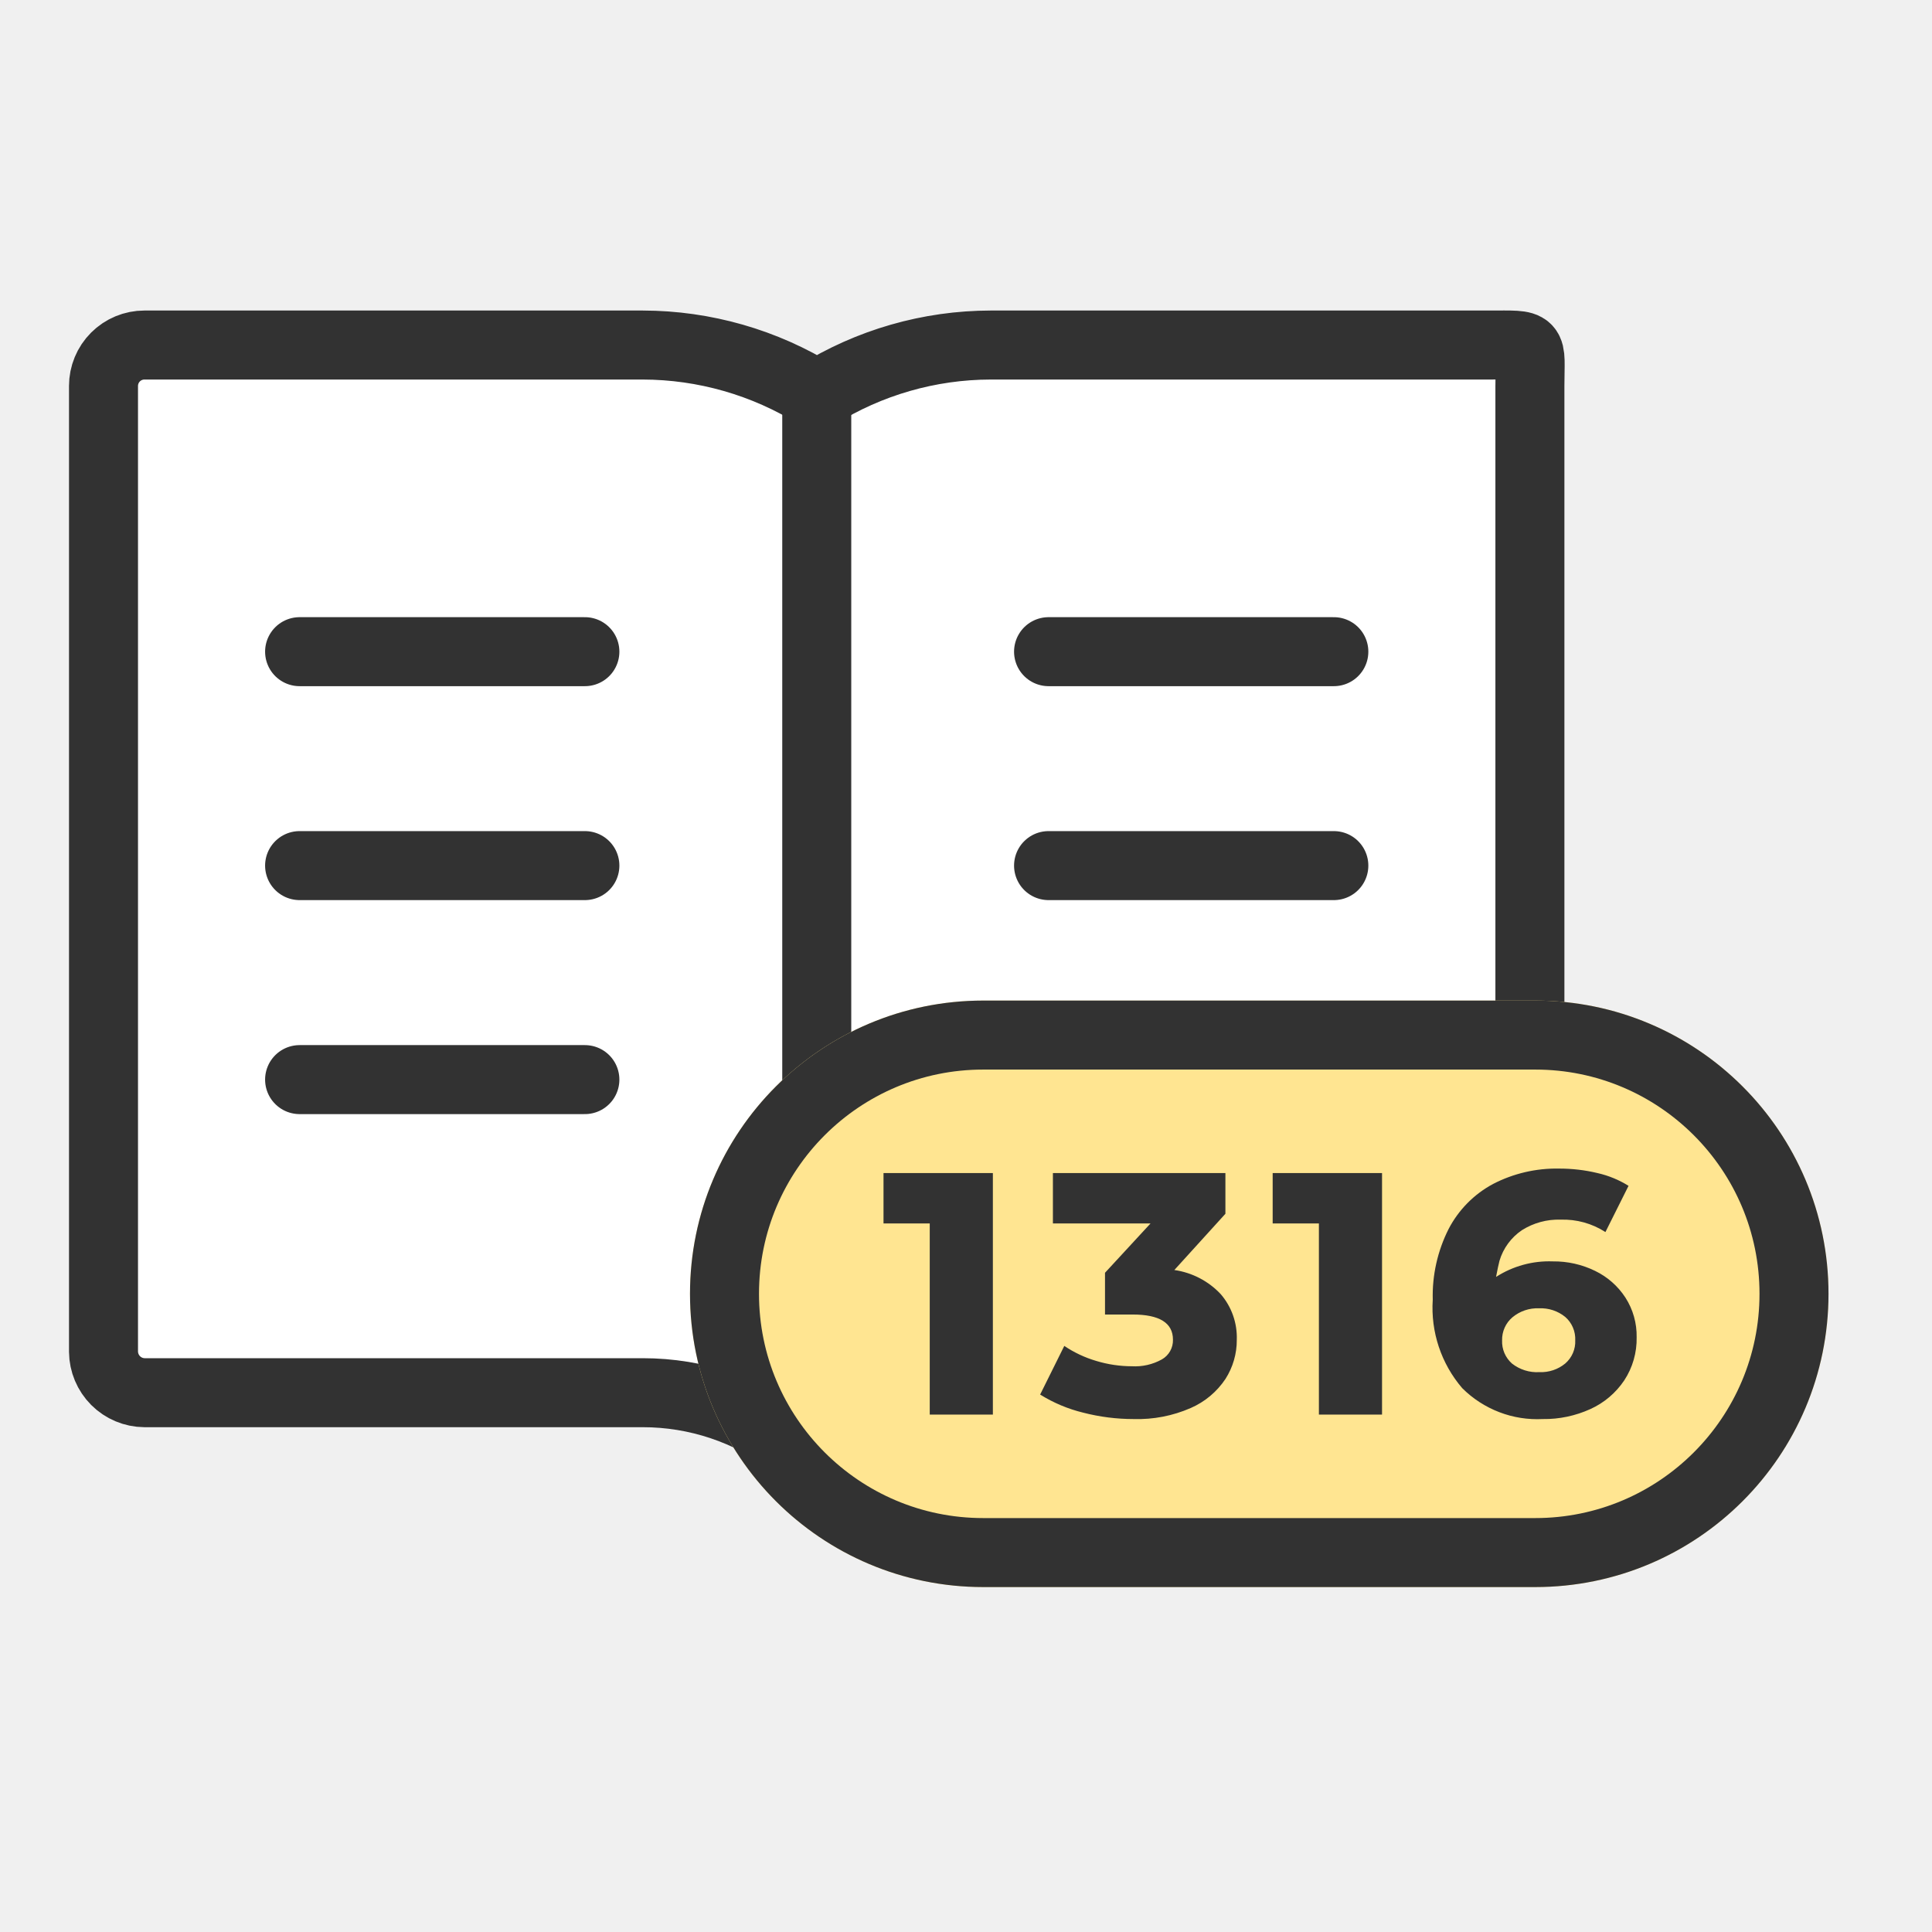
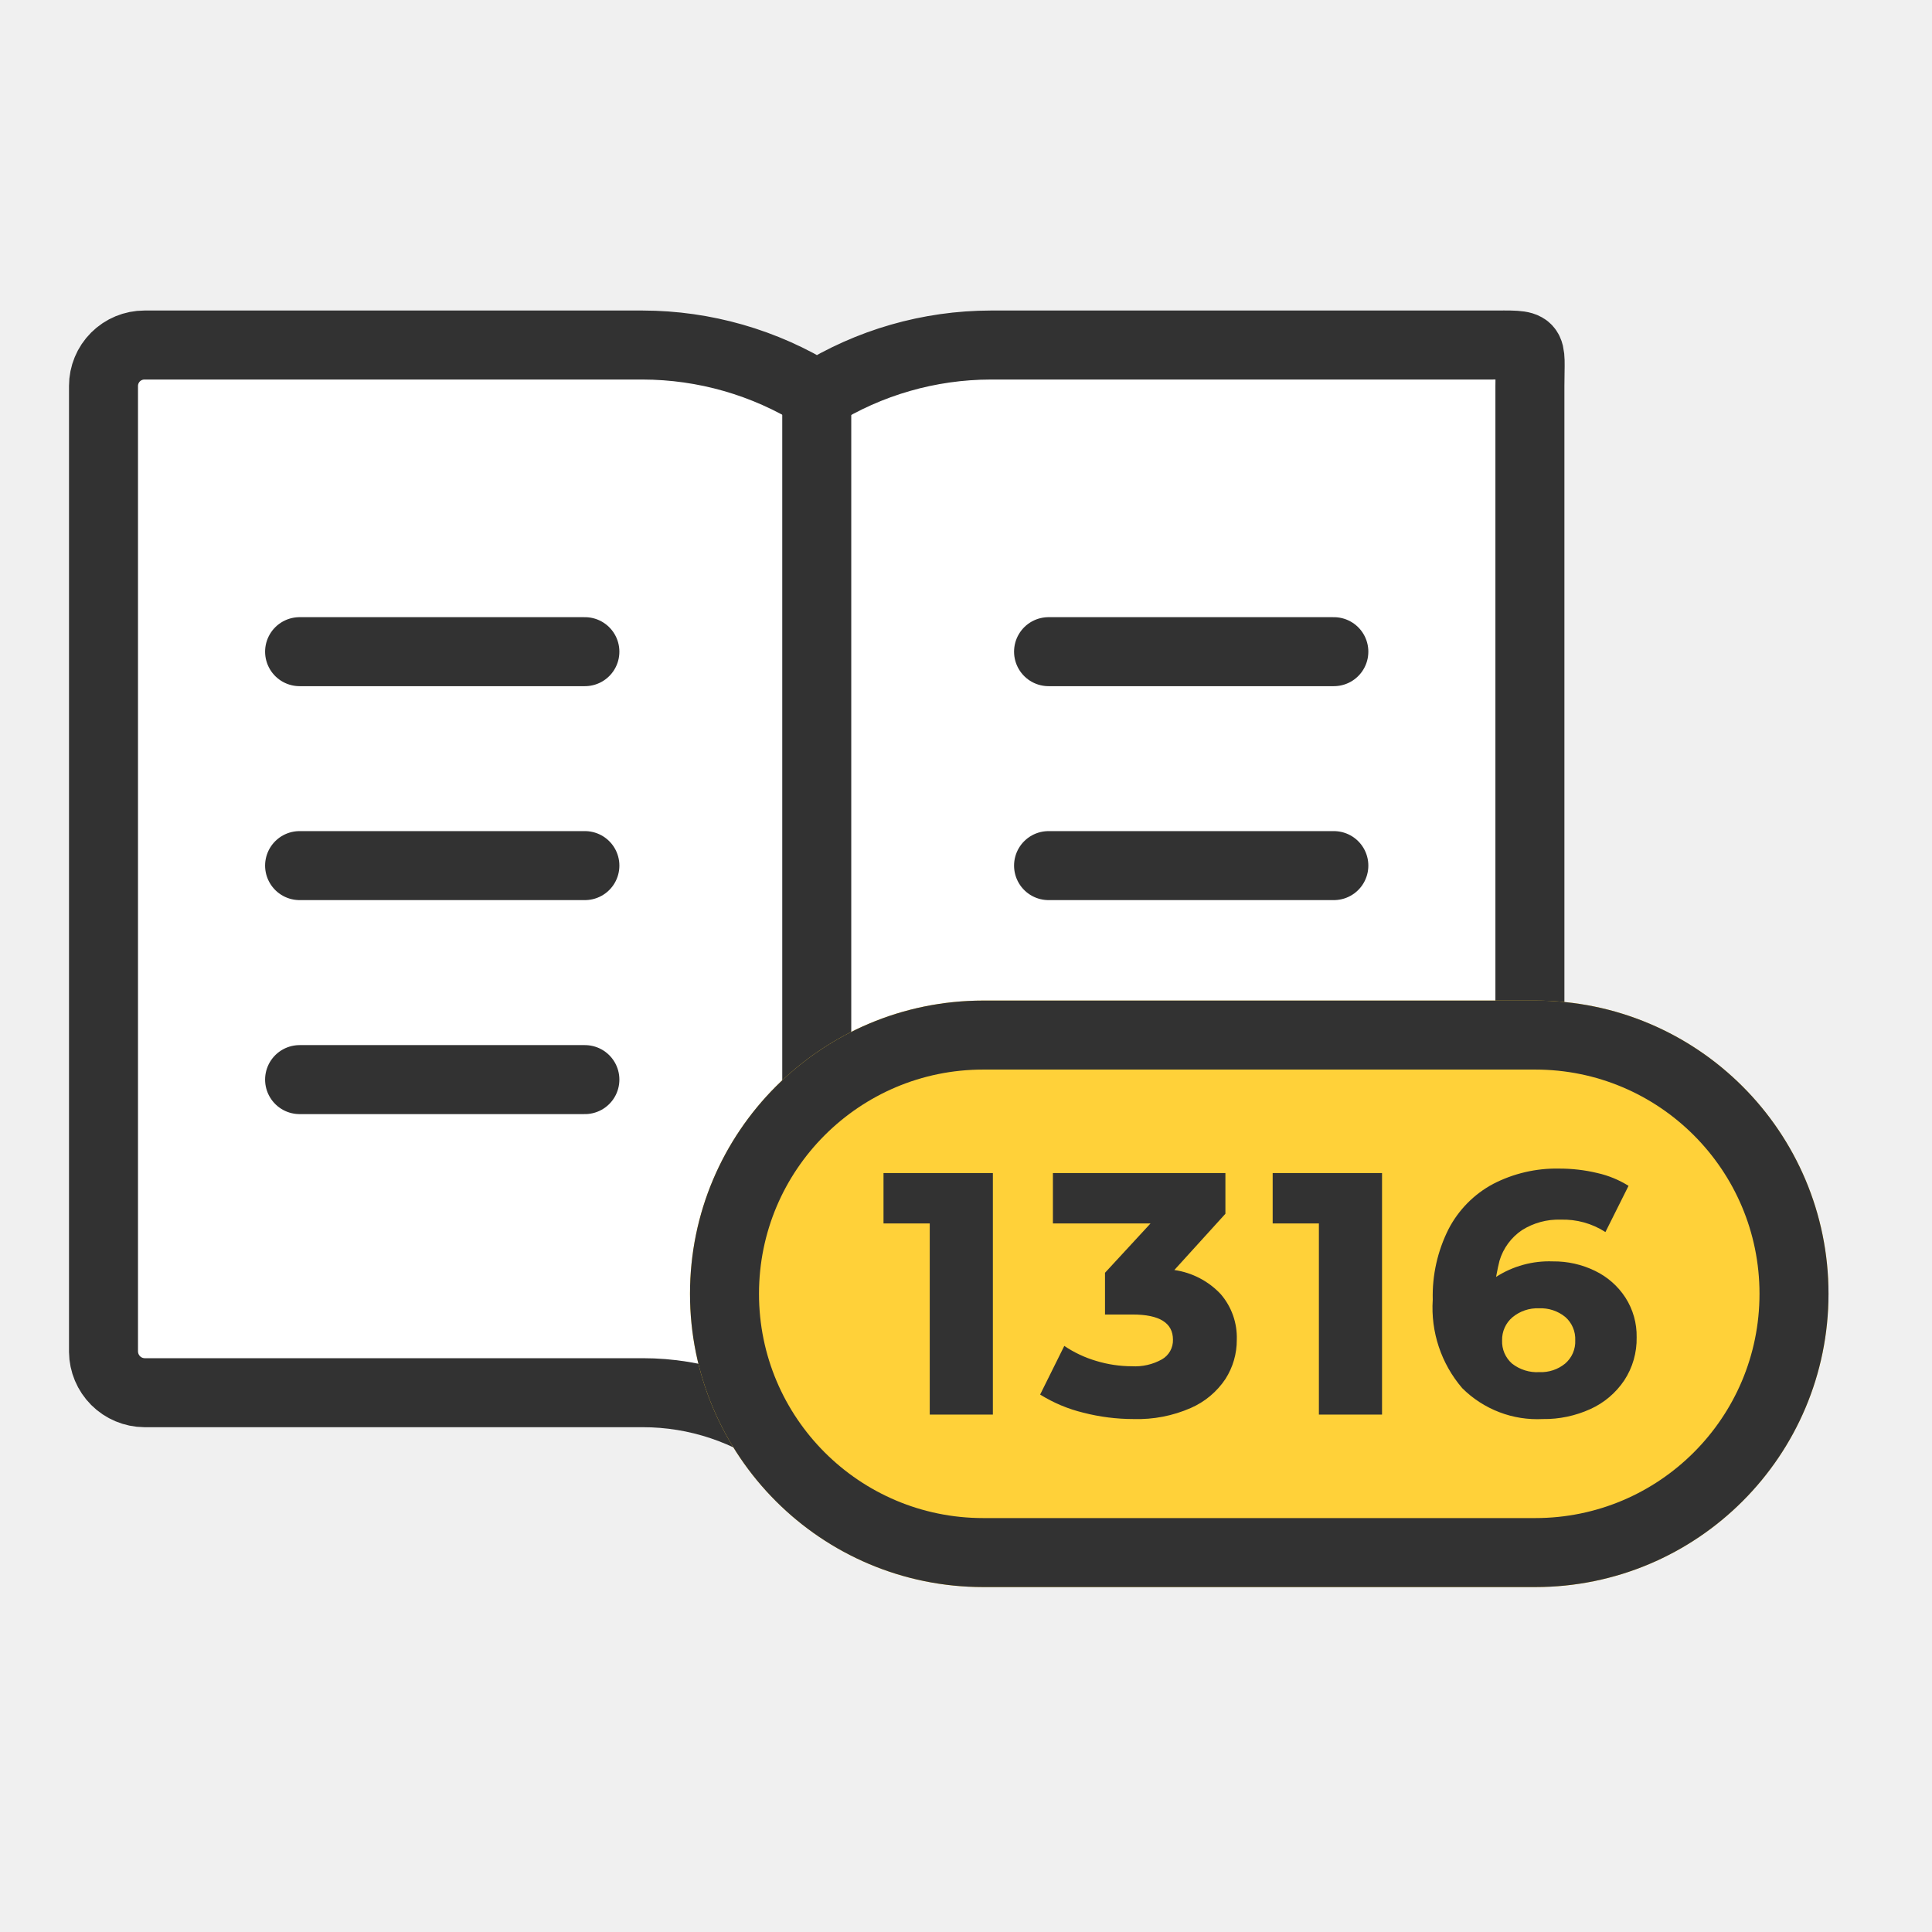
<svg xmlns="http://www.w3.org/2000/svg" width="56" height="56" viewBox="0 0 56 56" fill="none">
  <path d="M43.159 10.001H28.715C26.934 10.004 25.19 10.506 23.68 11.449C22.164 10.505 20.415 10.004 18.629 10.001H4.186C3.871 10.001 3.57 10.126 3.347 10.349C3.125 10.571 3 10.873 3 11.187L3 39.182C3.004 39.496 3.13 39.795 3.351 40.017C3.573 40.239 3.873 40.365 4.186 40.368H18.629C20.19 40.367 21.71 40.875 22.956 41.815C23.161 41.975 23.413 42.062 23.672 42.062C23.931 42.062 24.183 41.975 24.388 41.815C25.636 40.877 27.154 40.369 28.715 40.368H43.159C43.474 40.368 43.775 40.243 43.998 40.021C44.22 39.799 44.345 39.497 44.345 39.182C44.345 39.182 44.345 12.466 44.345 11.188C44.345 9.91 44.521 10.001 43.159 10.001Z" fill="white" stroke="#323232" stroke-width="2" stroke-linecap="round" />
  <path d="M23.674 10.771V41.569" stroke="#323232" stroke-width="2" />
  <path d="M8.684 18.889H16.953" stroke="#323232" stroke-width="2" stroke-linecap="round" />
  <path d="M8.684 25.09H16.953" stroke="#323232" stroke-width="2" stroke-linecap="round" />
  <path d="M8.684 31.293H16.953" stroke="#323232" stroke-width="2" stroke-linecap="round" />
  <path d="M30.393 18.889H38.662" stroke="#323232" stroke-width="2" stroke-linecap="round" />
  <path d="M30.393 25.09H38.662" stroke="#323232" stroke-width="2" stroke-linecap="round" />
  <path d="M30.393 31.293H38.662" stroke="#323232" stroke-width="2" stroke-linecap="round" />
-   <path d="M44.5 29.002H28.5C23.806 29.002 20 32.807 20 37.502C20 42.196 23.806 46.002 28.5 46.002H44.5C49.194 46.002 53 42.196 53 37.502C53 32.807 49.194 29.002 44.5 29.002Z" fill="#FFE591" />
+   <path d="M44.5 29.002H28.5C23.806 29.002 20 32.807 20 37.502C20 42.196 23.806 46.002 28.5 46.002H44.5C49.194 46.002 53 42.196 53 37.502C53 32.807 49.194 29.002 44.5 29.002Z" fill="#FFD139" />
  <path d="M44.5 30.002H28.5C24.358 30.002 21 33.36 21 37.502C21 41.644 24.358 45.002 28.5 45.002H44.5C48.642 45.002 52 41.644 52 37.502C52 33.36 48.642 30.002 44.5 30.002Z" stroke="#323232" stroke-width="2" />
  <path d="M28.779 41.002H26.949V35.462H25.609V34.002H28.779V41.002ZM34.039 36.812C34.554 36.886 35.029 37.133 35.384 37.512C35.699 37.878 35.865 38.349 35.849 38.832C35.852 39.236 35.737 39.632 35.519 39.972C35.272 40.342 34.923 40.634 34.514 40.812C33.993 41.04 33.428 41.149 32.859 41.132C32.367 41.132 31.876 41.07 31.399 40.947C30.957 40.84 30.535 40.662 30.149 40.422L30.849 39.012C31.134 39.204 31.445 39.35 31.774 39.447C32.11 39.549 32.459 39.601 32.809 39.602C33.112 39.619 33.414 39.55 33.679 39.402C33.779 39.345 33.862 39.261 33.918 39.161C33.974 39.061 34.002 38.947 33.999 38.832C33.999 38.345 33.609 38.102 32.829 38.102H32.029V36.892L33.349 35.462H30.519V34.002H35.519V35.182L34.039 36.812ZM40.059 41.002H38.229V35.462H36.889V34.002H40.059V41.002ZM45.009 36.562C45.434 36.557 45.853 36.651 46.234 36.837C46.593 37.01 46.897 37.278 47.114 37.612C47.334 37.955 47.447 38.355 47.439 38.762C47.448 39.205 47.323 39.641 47.079 40.012C46.836 40.374 46.497 40.662 46.099 40.842C45.666 41.039 45.195 41.139 44.719 41.132C44.289 41.154 43.859 41.087 43.457 40.932C43.055 40.778 42.689 40.541 42.384 40.237C41.774 39.527 41.467 38.606 41.529 37.672C41.51 36.961 41.669 36.257 41.989 35.622C42.278 35.067 42.727 34.612 43.279 34.317C43.869 34.012 44.526 33.859 45.189 33.872C45.565 33.871 45.939 33.914 46.304 34.002C46.623 34.074 46.927 34.199 47.204 34.372L46.534 35.712C46.148 35.462 45.694 35.337 45.234 35.352C44.839 35.339 44.449 35.446 44.114 35.657C43.802 35.868 43.572 36.181 43.464 36.542C43.438 36.642 43.404 36.799 43.364 37.012C43.854 36.697 44.428 36.54 45.009 36.562ZM44.619 39.772C44.892 39.784 45.159 39.695 45.369 39.522C45.465 39.439 45.541 39.336 45.591 39.22C45.641 39.104 45.665 38.978 45.659 38.852C45.665 38.724 45.642 38.596 45.592 38.479C45.542 38.361 45.466 38.256 45.369 38.172C45.155 37.998 44.885 37.909 44.609 37.922C44.329 37.91 44.055 38.003 43.839 38.182C43.742 38.264 43.665 38.367 43.613 38.483C43.561 38.599 43.536 38.725 43.539 38.852C43.534 38.978 43.557 39.103 43.606 39.219C43.656 39.335 43.73 39.438 43.824 39.522C44.05 39.7 44.333 39.789 44.619 39.772Z" fill="#323232" />
</svg>
